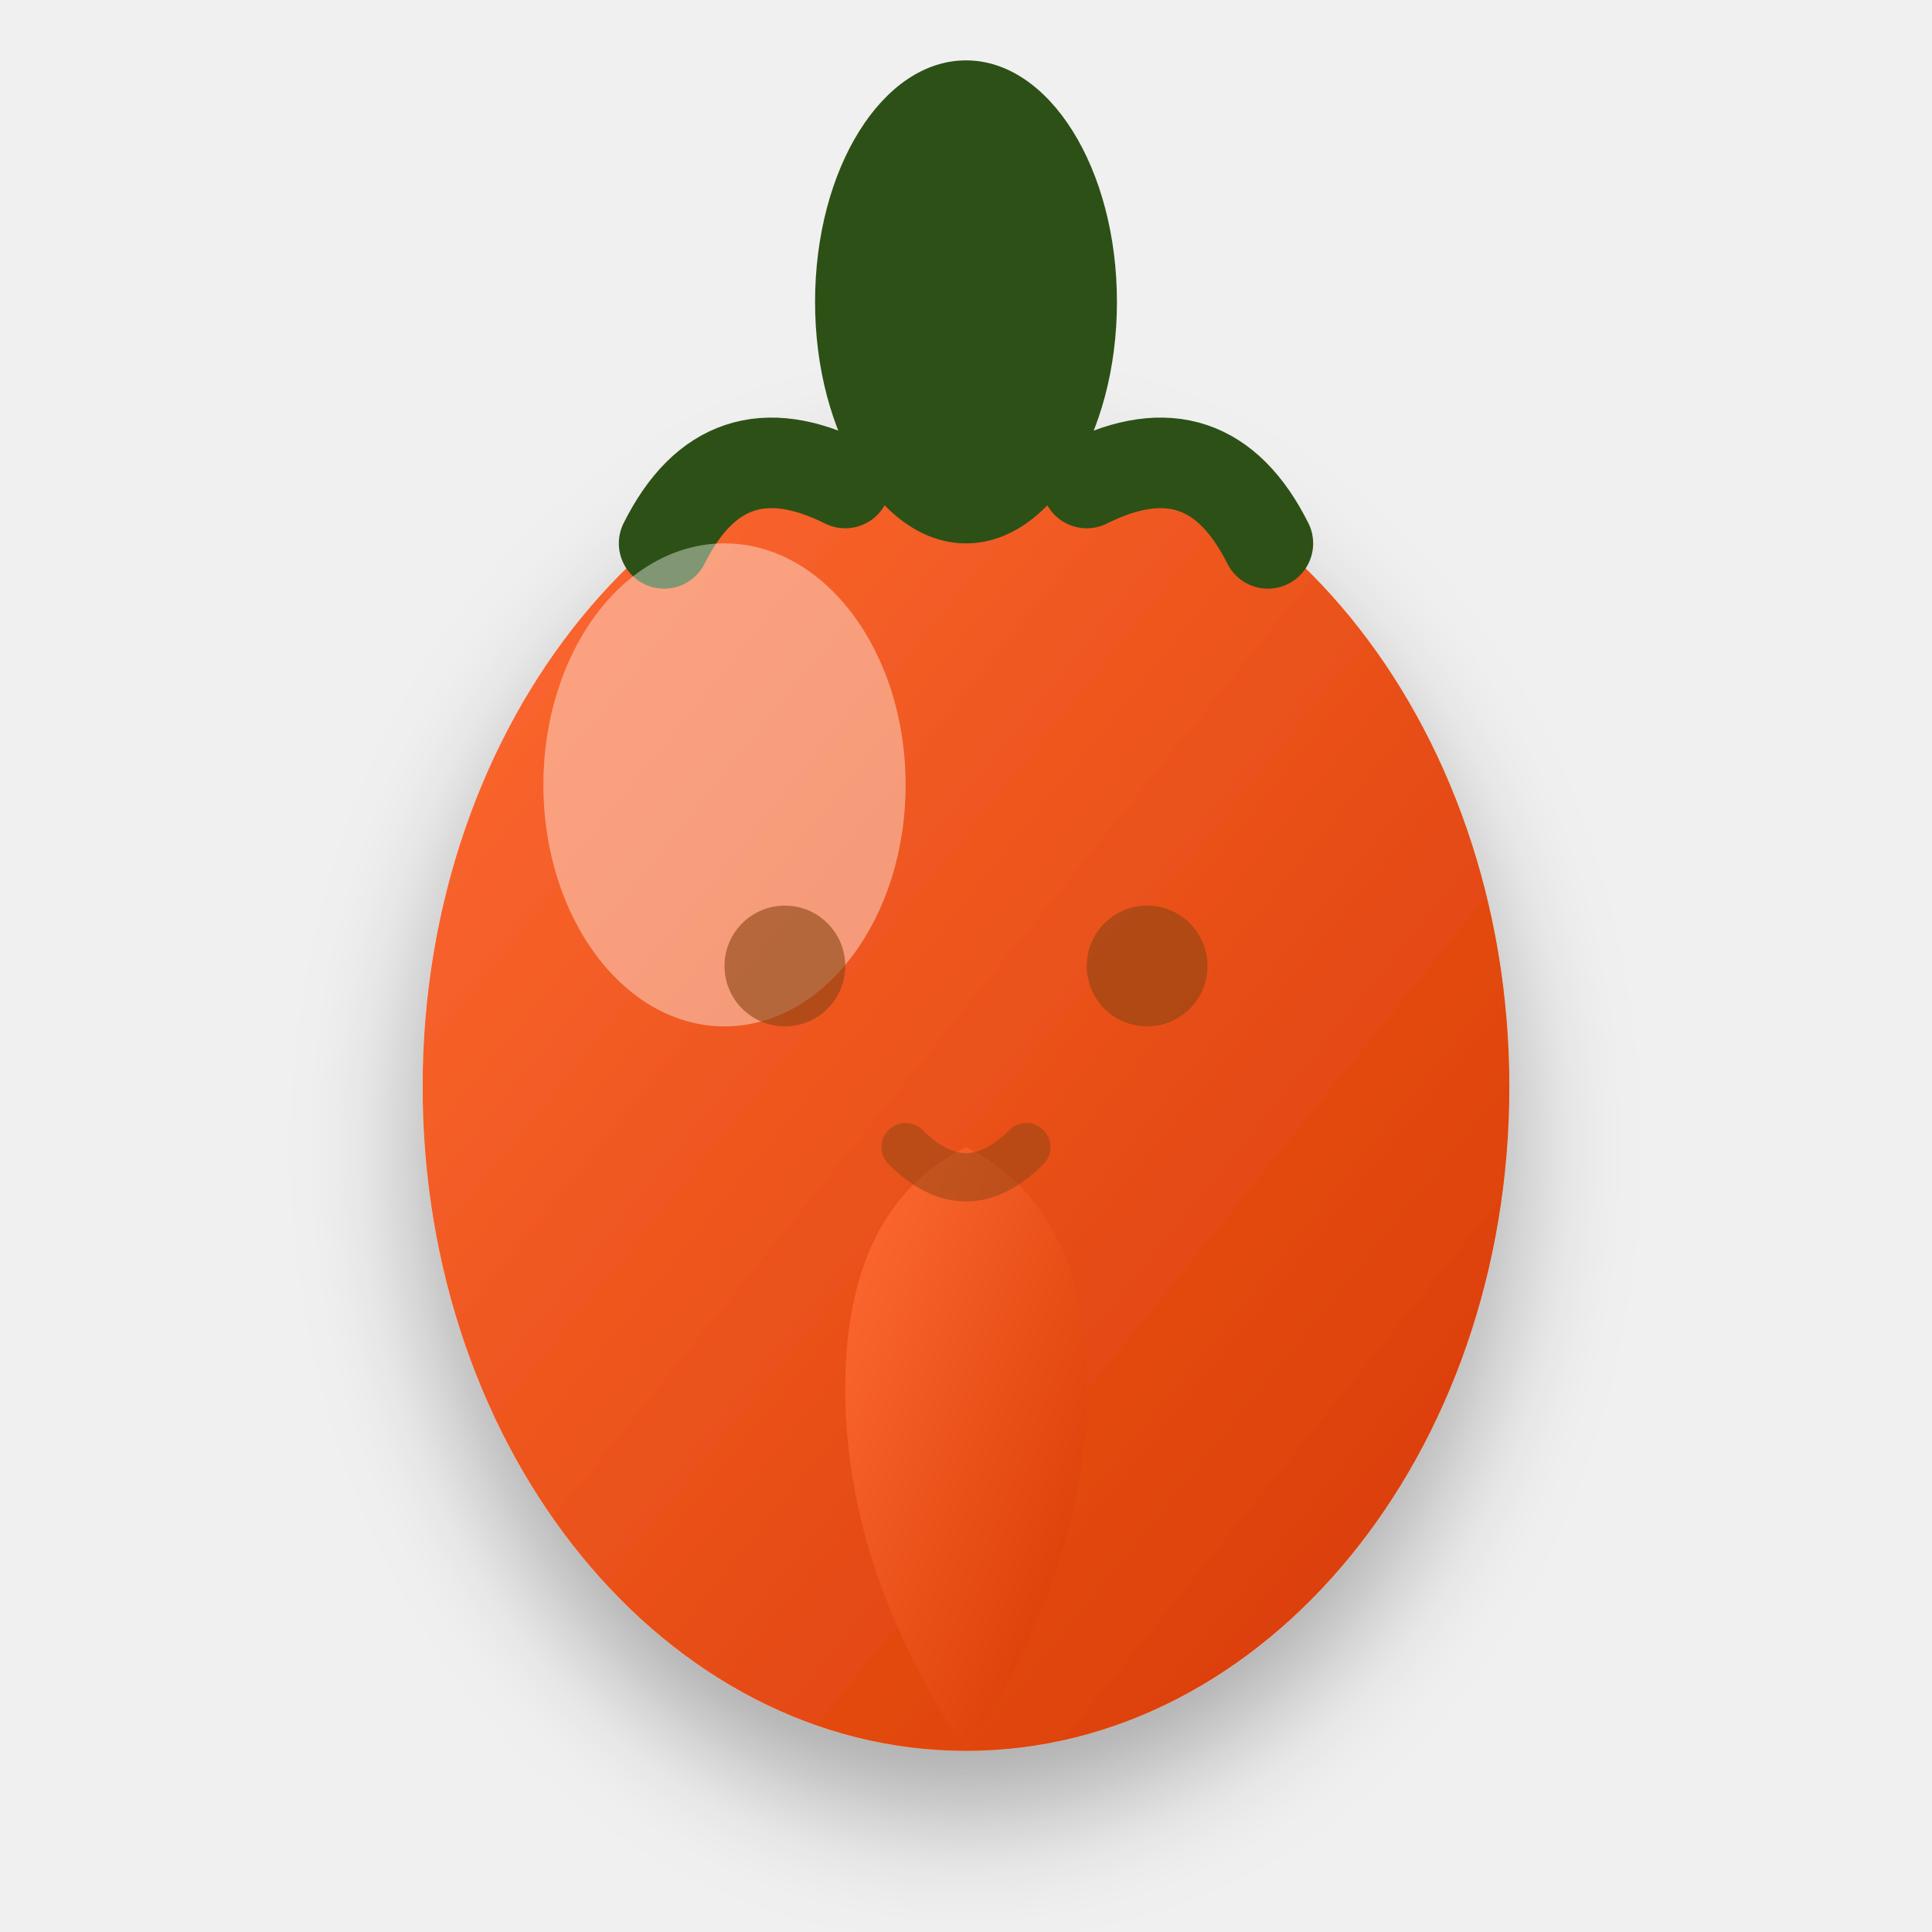
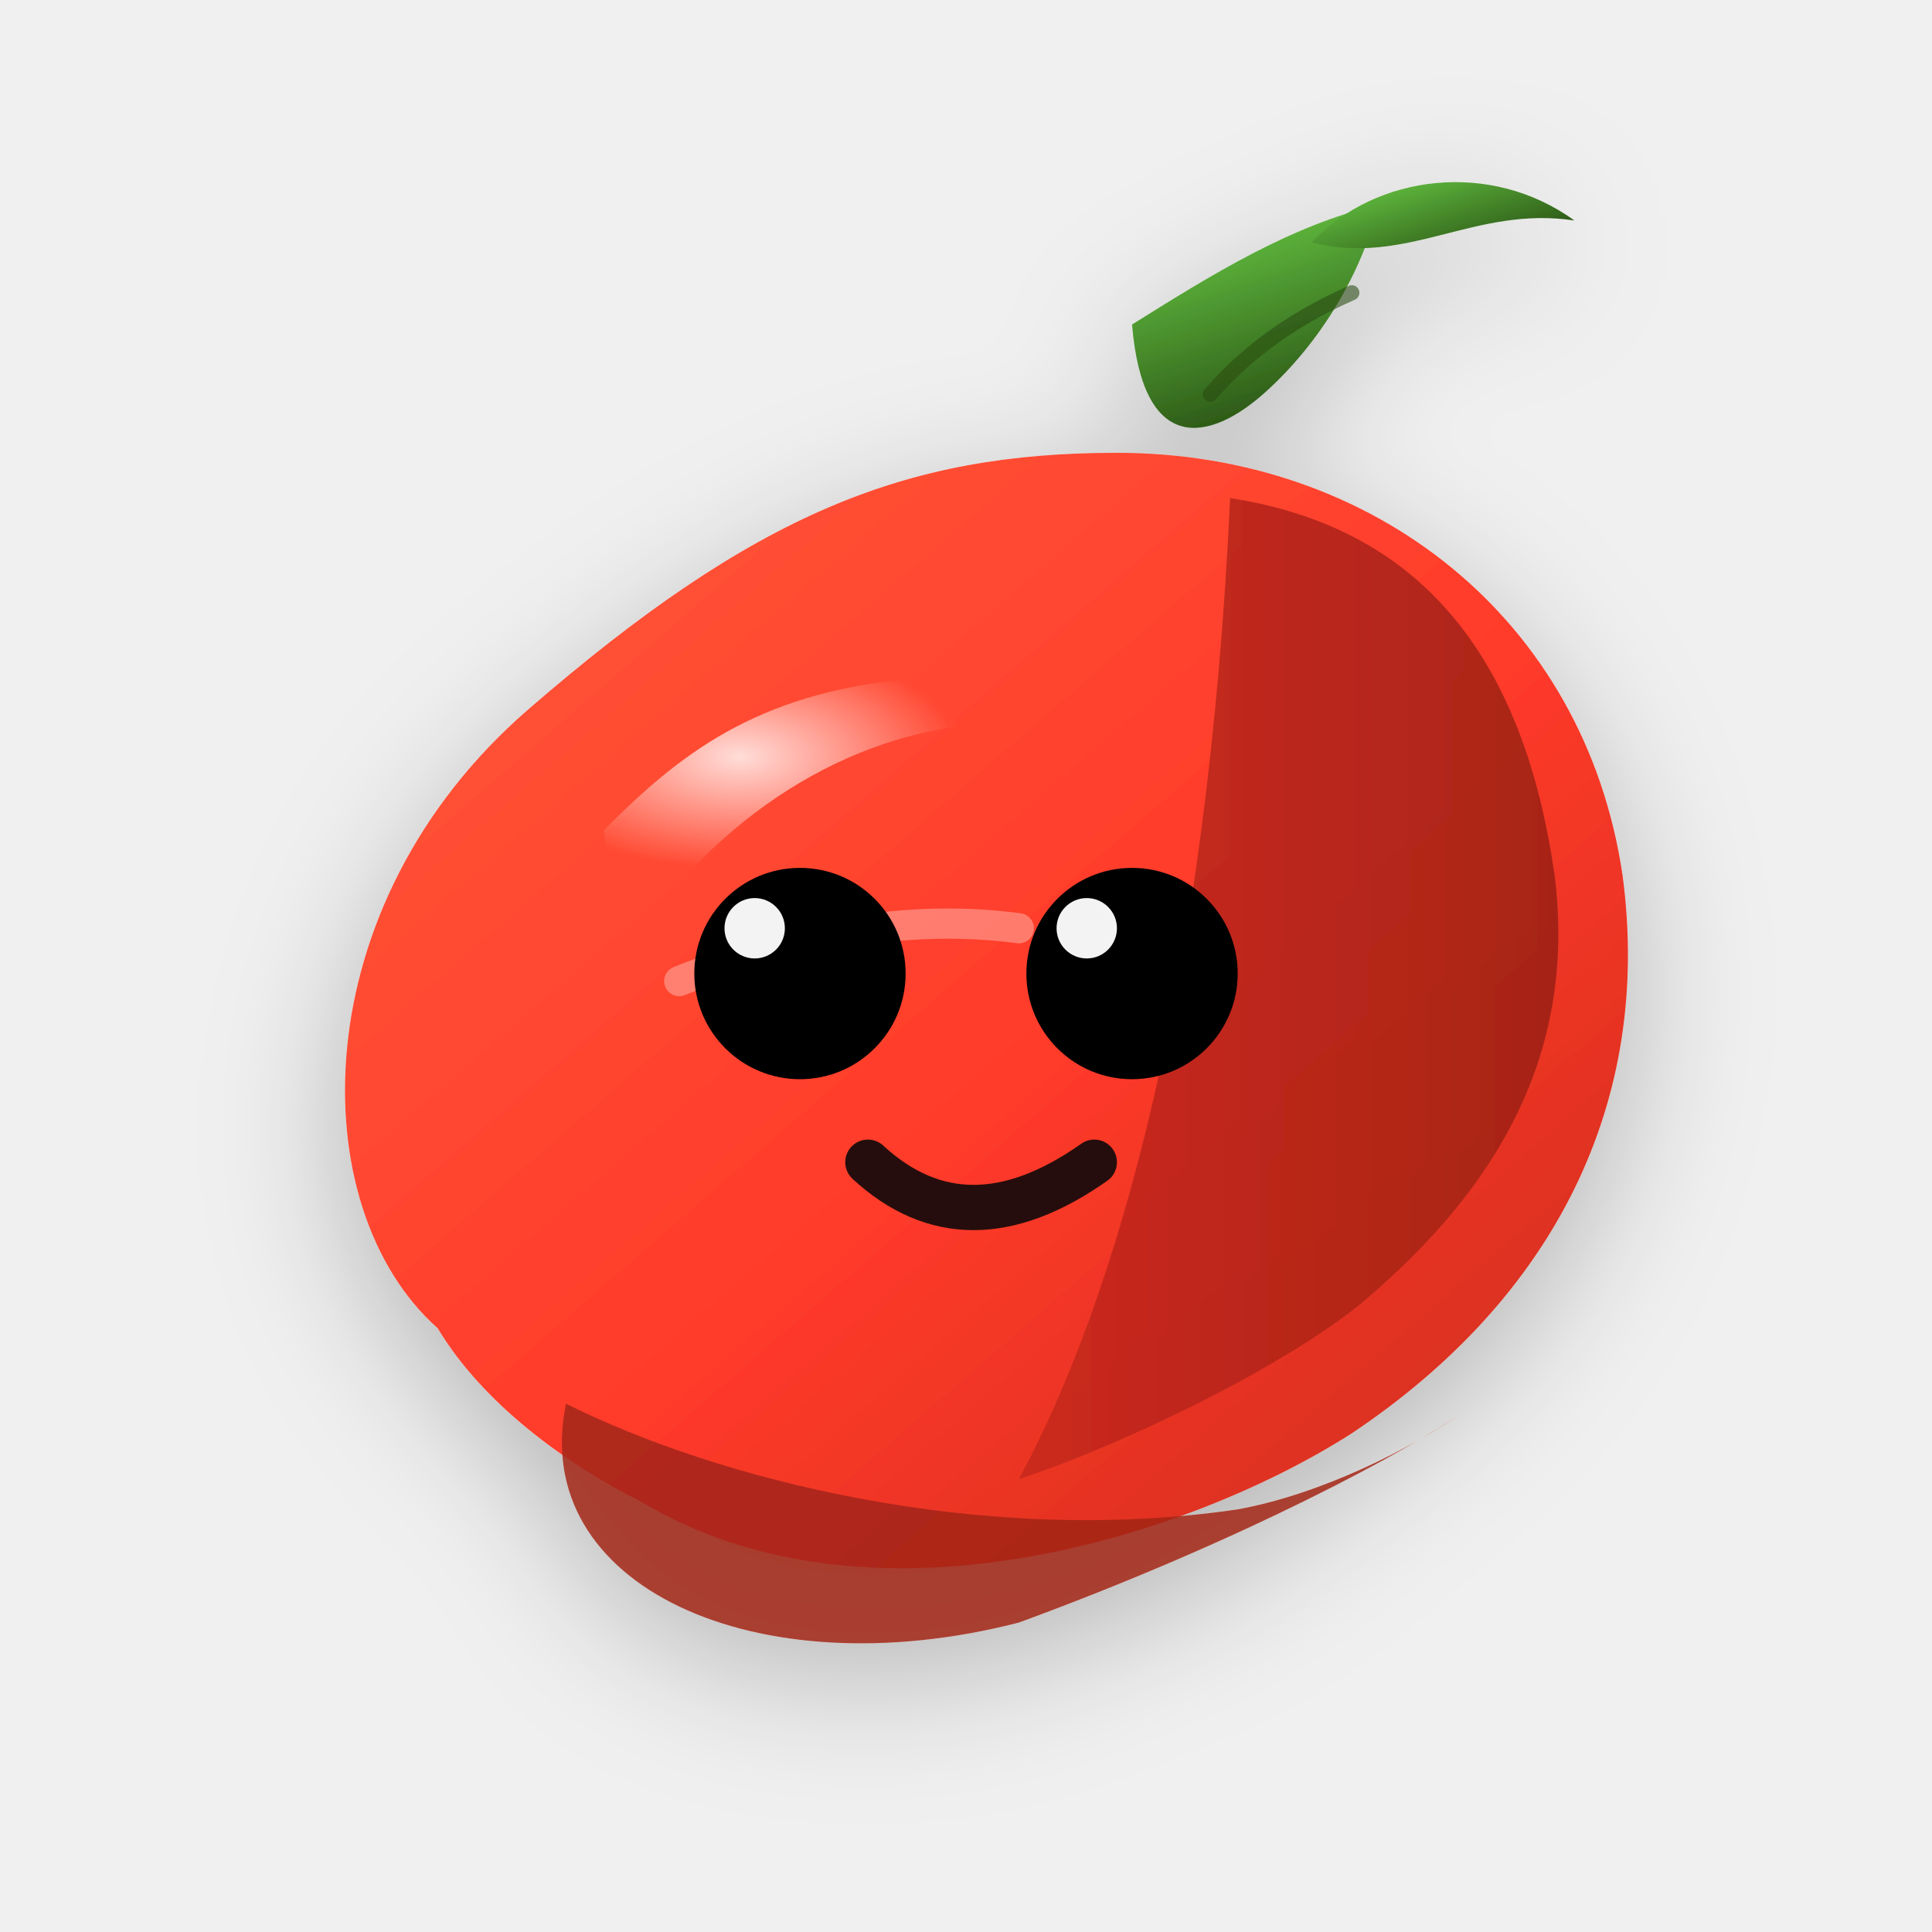
- <svg xmlns="http://www.w3.org/2000/svg" viewBox="0 0 32 32">
+ <svg xmlns="http://www.w3.org/2000/svg" viewBox="0 0 32 32" width="32" height="32" role="img" aria-label="Cute red chili pepper">
  <defs>
-     <linearGradient id="pepperGradient" x1="0%" y1="0%" x2="100%" y2="100%">
-       <stop offset="0%" style="stop-color:#FF6B35;stop-opacity:1" />
-       <stop offset="100%" style="stop-color:#D63900;stop-opacity:1" />
+     <linearGradient id="bodyGrad" x1="0" y1="0" x2="1" y2="1">
+       <stop offset="0" stop-color="#FF5B3A" />
+       <stop offset="0.55" stop-color="#FF3A2A" />
+       <stop offset="1" stop-color="#C92B1A" />
    </linearGradient>
-     <filter id="shadow" x="-50%" y="-50%" width="200%" height="200%">
-       <feDropShadow dx="0" dy="1" stdDeviation="1" flood-opacity="0.3" />
+     <linearGradient id="sideGrad" x1="0" y1="0" x2="1" y2="0">
+       <stop offset="0" stop-color="#C6281A" stop-opacity="0.95" />
+       <stop offset="1" stop-color="#9F2216" />
+     </linearGradient>
+     <radialGradient id="highlightGrad" cx="0.3" cy="0.35" r="0.5">
+       <stop offset="0" stop-color="#FFFFFF" stop-opacity="0.9" />
+       <stop offset="1" stop-color="#FFFFFF" stop-opacity="0" />
+     </radialGradient>
+     <linearGradient id="stemGrad" x1="0" y1="0" x2="0" y2="1">
+       <stop offset="0" stop-color="#5BB03A" />
+       <stop offset="1" stop-color="#2E5B18" />
+     </linearGradient>
+     <filter id="softShadow" x="-50%" y="-50%" width="200%" height="200%">
+       <feDropShadow dx="0" dy="10" stdDeviation="18" flood-color="#000" flood-opacity="0.25" />
    </filter>
  </defs>
-   <ellipse cx="16" cy="18" rx="9" ry="11" fill="url(#pepperGradient)" filter="url(#shadow)" />
-   <path d="M 16 29 Q 14 26 14 23 Q 14 20 16 19 Q 18 20 18 23 Q 18 26 16 29" fill="url(#pepperGradient)" />
-   <ellipse cx="16" cy="5" rx="2.5" ry="4" fill="#2D5016" />
-   <path d="M 14 8 Q 12 7 11 9" stroke="#2D5016" stroke-width="1.5" fill="none" stroke-linecap="round" />
-   <path d="M 18 8 Q 20 7 21 9" stroke="#2D5016" stroke-width="1.5" fill="none" stroke-linecap="round" />
-   <ellipse cx="12" cy="13" rx="3" ry="4" fill="white" opacity="0.4" />
-   <circle cx="13" cy="16" r="1" fill="#8B4513" opacity="0.6" />
-   <circle cx="19" cy="16" r="1" fill="#8B4513" opacity="0.6" />
-   <path d="M 15 19 Q 16 20 17 19" stroke="#8B4513" stroke-width="0.8" fill="none" stroke-linecap="round" opacity="0.5" />
+   <g transform="scale(0.0625)" filter="url(#softShadow)">
+     <path d="M116 352              C80 320, 80 240, 140 188              C200 136, 240 120, 296 120              C364 120, 420 164, 430 232              C438 292, 412 344, 358 380              C314 408, 230 434, 170 398              C150 388,128 372,116 352 Z" fill="url(#bodyGrad)" />
+     <path d="M326 132              C378 140, 404 176, 412 232              C418 280, 396 316, 360 346              C340 362, 300 382, 270 392              C296 344, 320 260, 326 132 Z" fill="url(#sideGrad)" opacity="0.9" />
+     <path d="M150 372              C190 392, 260 410, 328 400              C350 396, 374 384, 388 374              C374 384, 330 408, 270 430              C200 448, 140 420, 150 372 Z" fill="#A22618" opacity="0.85" />
+     <path d="M160 220              C180 200, 200 184, 240 180              C255 178, 268 182, 280 192              C240 188, 205 206, 180 234              C170 246, 162 238, 160 220 Z" fill="url(#highlightGrad)" opacity="0.9" />
+     <path d="M180 260              C210 248, 240 242, 270 246" fill="none" stroke="#FFD7CF" stroke-width="8" stroke-linecap="round" opacity="0.4" />
+     <g transform="translate(300,86) rotate(-18)">
+       <path d="M0 0 C24 -6, 48 -12, 72 -10 C62 6, 46 20, 28 28 C10 36, -8 34, 0 0 Z" fill="url(#stemGrad)" />
+       <path d="M52 -6 C74 -18, 104 -12, 120 10 C96 -2, 74 8, 52 -6 Z" fill="url(#stemGrad)" />
+       <path d="M14 24 C24 18, 38 12, 58 10" fill="none" stroke="#2A4D11" stroke-width="4" stroke-linecap="round" opacity="0.6" />
+     </g>
+     <g transform="translate(0,0)">
+       <circle cx="212" cy="258" r="28" fill="#000000" />
+       <circle cx="300" cy="258" r="28" fill="#000000" />
+       <circle cx="200" cy="246" r="8" fill="#ffffff" opacity="0.95" />
+       <circle cx="288" cy="246" r="8" fill="#ffffff" opacity="0.95" />
+     </g>
+     <path d="M230 308 Q256 332 290 308" stroke="#1B0E06" stroke-width="12" stroke-linecap="round" stroke-linejoin="round" fill="none" opacity="0.95" />
+   </g>
</svg>
